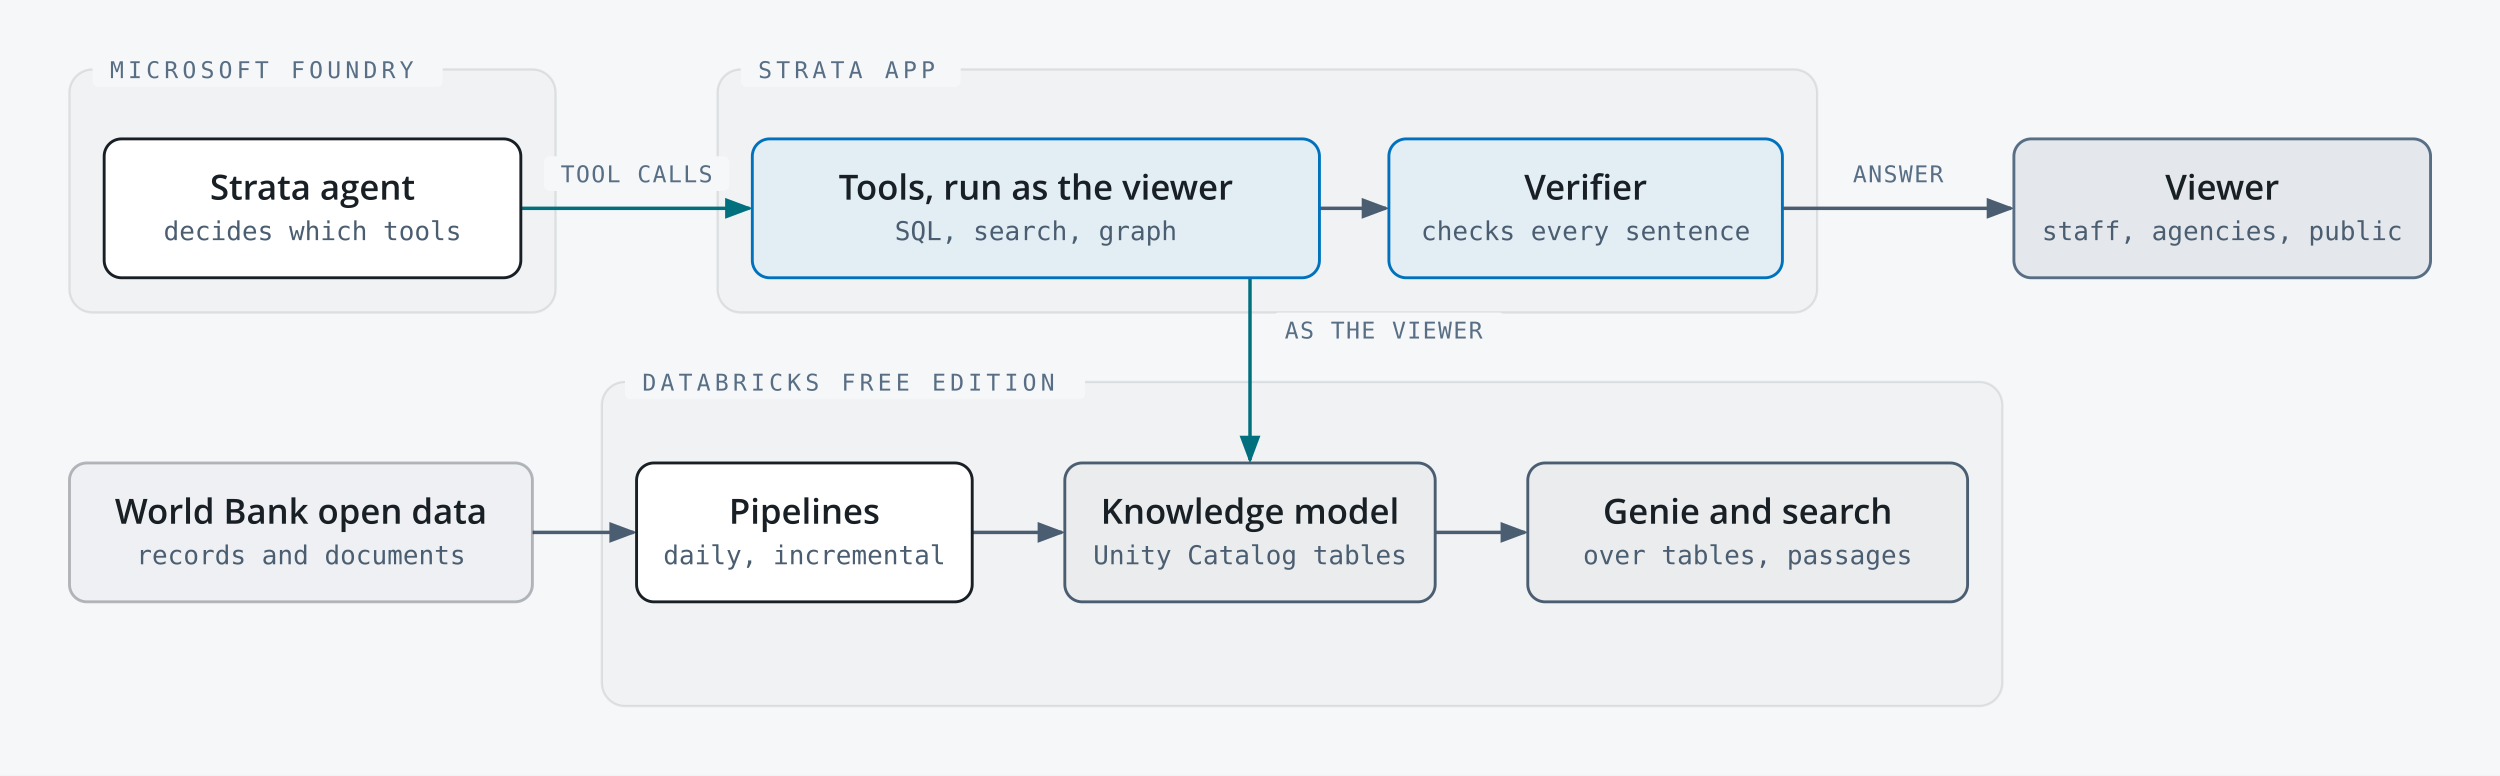
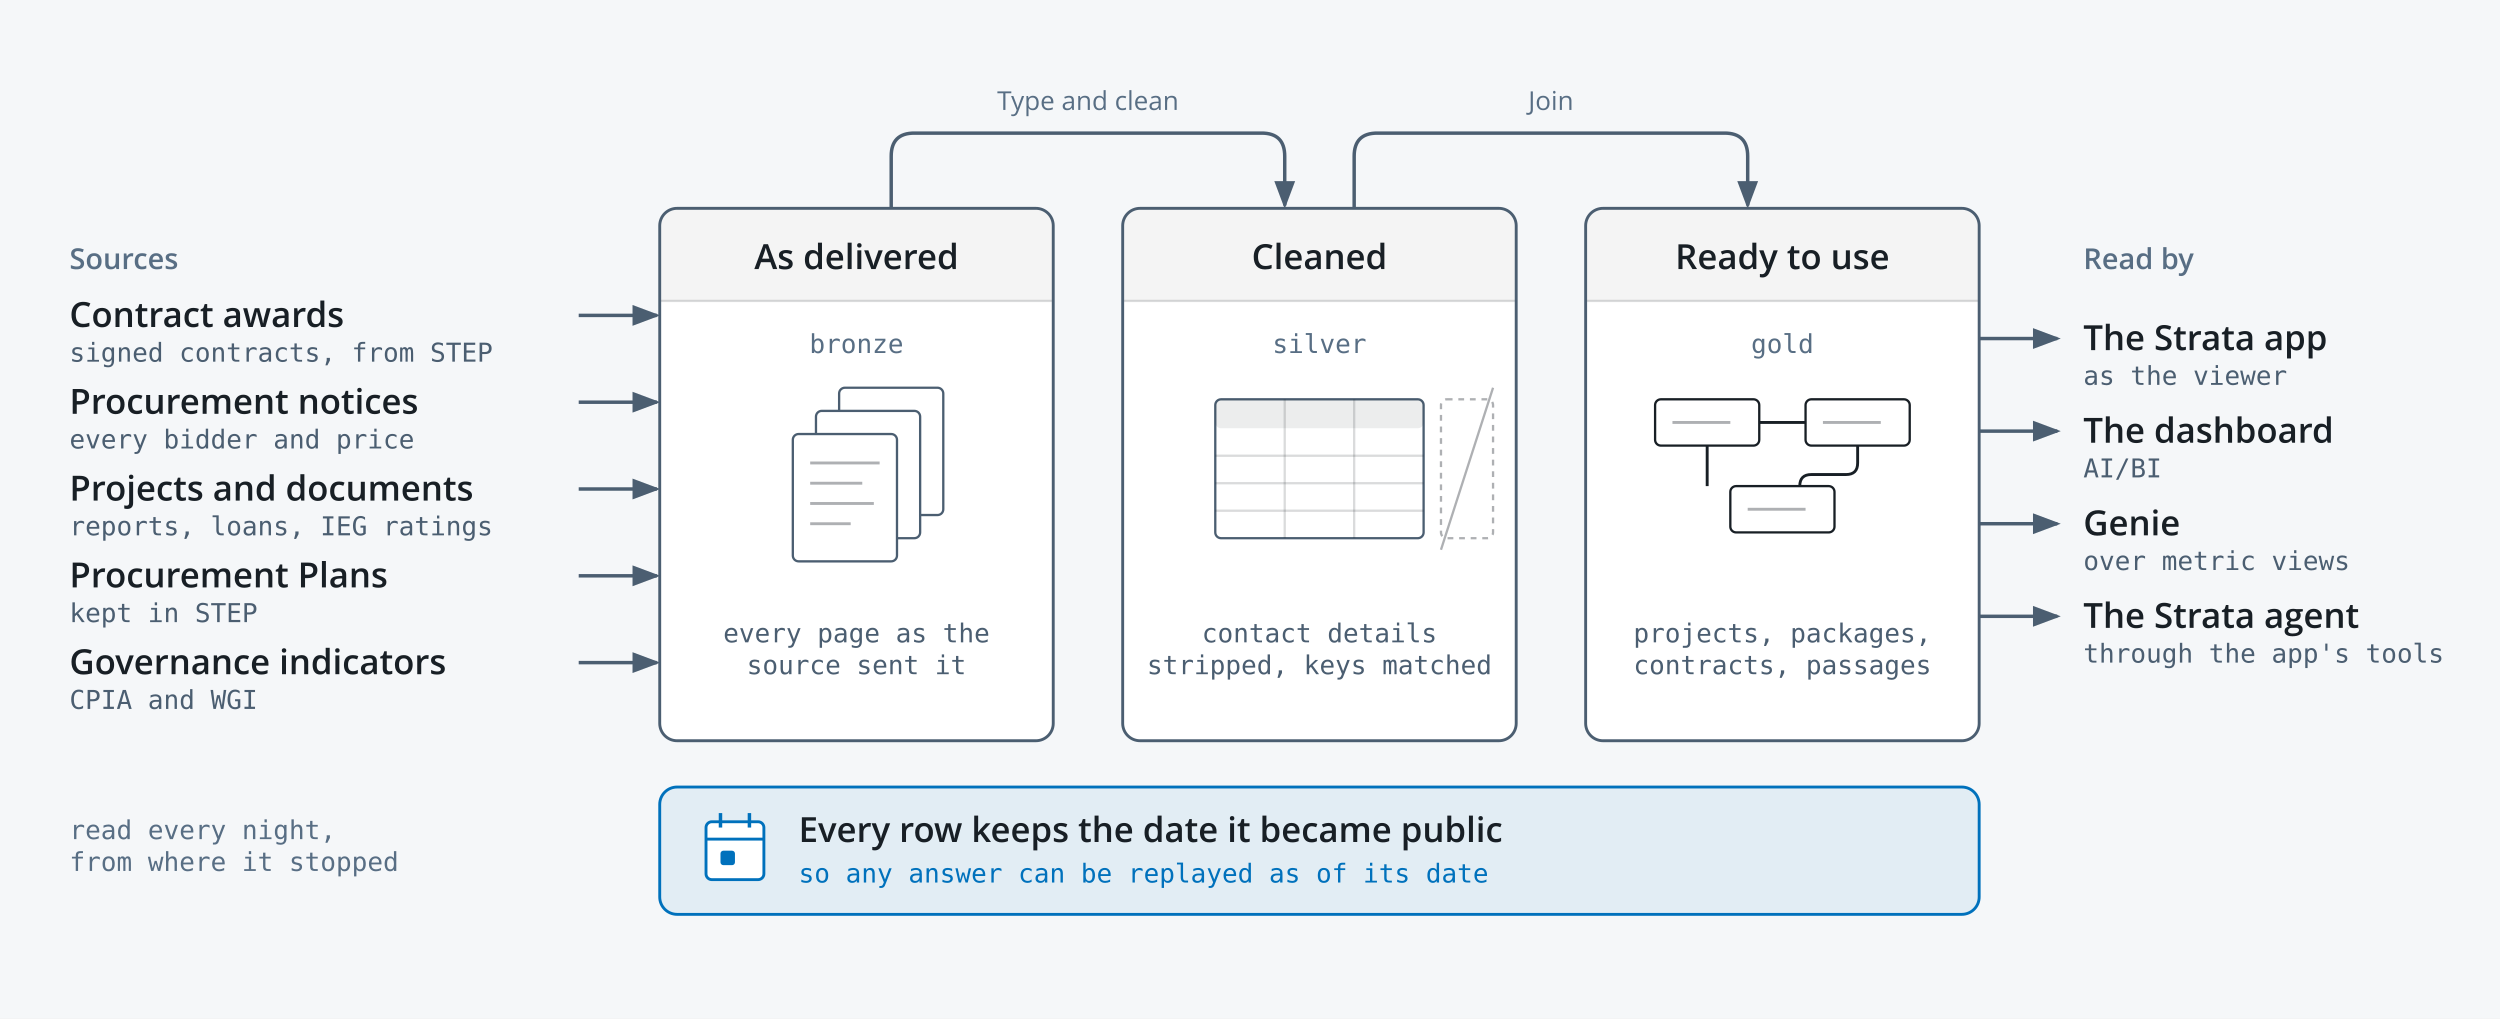
- <svg xmlns="http://www.w3.org/2000/svg" viewBox="0 0 864 268" role="img" aria-labelledby="pipeline-title pipeline-desc" id="pipeline-root">
+ <svg xmlns="http://www.w3.org/2000/svg" viewBox="0 0 864 352" role="img" aria-labelledby="pipeline-title pipeline-desc" data-motion-root="" data-motion-mode="none" data-step-count="6" id="pipeline-root">
  <defs>
    <style>#pipeline-root { font-family: 'Open Sans', system-ui, sans-serif; color: #181f25; }
      #pipeline-root .diagram-container { width: 100%; overflow-x: auto; }
      @media print {
#pipeline-root .diagram-container { overflow-x: visible; }
}</style>
    <marker id="pipeline-arrow" markerWidth="8" markerHeight="6" refX="7" refY="3" orient="auto">
      <polygon points="0 0, 8 3, 0 6" fill="#4b5e71" />
    </marker>
    <marker id="pipeline-arrow-accent" markerWidth="8" markerHeight="6" refX="7" refY="3" orient="auto">
      <polygon points="0 0, 8 3, 0 6" fill="#0071bc" />
    </marker>
    <marker id="pipeline-arrow-link" markerWidth="8" markerHeight="6" refX="7" refY="3" orient="auto">
      <polygon points="0 0, 8 3, 0 6" fill="#01707e" />
    </marker>
  </defs>
  <rect width="100%" height="100%" fill="#f5f7f9" />
-   <rect x="24" y="24" width="168" height="84" rx="8" fill="#181f25" stroke="#181f25" stroke-width="0.8" fill-opacity="0.02" stroke-opacity="0.10" />
-   <rect x="32" y="18" width="121" height="12" rx="2" fill="#f5f7f9" />
-   <text x="38" y="27" fill="#586e84" font-size="8" font-weight="500" font-family="'Roboto Mono', ui-monospace, monospace" letter-spacing="0.18em">MICROSOFT FOUNDRY</text>
-   <rect x="248" y="24" width="380" height="84" rx="8" fill="#181f25" stroke="#181f25" stroke-width="0.8" fill-opacity="0.02" stroke-opacity="0.10" />
-   <rect x="256" y="18" width="76" height="12" rx="2" fill="#f5f7f9" />
-   <text x="262" y="27" fill="#586e84" font-size="8" font-weight="500" font-family="'Roboto Mono', ui-monospace, monospace" letter-spacing="0.18em">STRATA APP</text>
-   <rect x="208" y="132" width="484" height="112" rx="8" fill="#181f25" stroke="#181f25" stroke-width="0.8" fill-opacity="0.02" stroke-opacity="0.10" />
-   <rect x="216" y="126" width="159" height="12" rx="2" fill="#f5f7f9" />
-   <text x="222" y="135" fill="#586e84" font-size="8" font-weight="500" font-family="'Roboto Mono', ui-monospace, monospace" letter-spacing="0.18em">DATABRICKS FREE EDITION</text>
-   <path d="M184,184 H219" fill="none" stroke="#4b5e71" stroke-width="1.2" marker-end="url(#pipeline-arrow)" />
-   <path d="M336,184 H367" fill="none" stroke="#4b5e71" stroke-width="1.2" marker-end="url(#pipeline-arrow)" />
-   <path d="M496,184 H527" fill="none" stroke="#4b5e71" stroke-width="1.2" marker-end="url(#pipeline-arrow)" />
-   <path d="M180,72 H259" fill="none" stroke="#01707e" stroke-width="1.2" marker-end="url(#pipeline-arrow-link)" />
-   <path d="M456,72 H479" fill="none" stroke="#4b5e71" stroke-width="1.2" marker-end="url(#pipeline-arrow)" />
-   <path d="M616,72 H695" fill="none" stroke="#4b5e71" stroke-width="1.2" marker-end="url(#pipeline-arrow)" />
-   <path d="M432,96 V159" fill="none" stroke="#01707e" stroke-width="1.2" marker-end="url(#pipeline-arrow-link)" />
-   <rect x="188" y="54" width="64" height="12" rx="2" fill="#f5f7f9" />
-   <text x="220" y="63" fill="#586e84" font-size="8" font-family="'Roboto Mono', ui-monospace, monospace" text-anchor="middle" letter-spacing="0.06em">TOOL CALLS</text>
-   <rect x="636" y="54" width="40" height="12" rx="2" fill="#f5f7f9" />
-   <text x="656" y="63" fill="#586e84" font-size="8" font-family="'Roboto Mono', ui-monospace, monospace" text-anchor="middle" letter-spacing="0.06em">ANSWER</text>
-   <rect x="440" y="108" width="80" height="12" rx="2" fill="#f5f7f9" />
-   <text x="444" y="117" fill="#586e84" font-size="8" font-family="'Roboto Mono', ui-monospace, monospace" letter-spacing="0.06em">AS THE VIEWER</text>
-   <rect x="36" y="48" width="144" height="48" rx="6" fill="#f5f7f9" />
-   <rect x="36" y="48" width="144" height="48" rx="6" fill="#ffffff" stroke="#181f25" stroke-width="1" />
-   <text x="108" y="69" fill="#181f25" font-size="12" font-weight="600" font-family="'Open Sans', system-ui, sans-serif" text-anchor="middle">Strata agent</text>
-   <text x="108" y="83" fill="#4b5e71" font-size="9" font-family="'Roboto Mono', ui-monospace, monospace" text-anchor="middle">decides which tools</text>
-   <rect x="260" y="48" width="196" height="48" rx="6" fill="#f5f7f9" />
-   <rect x="260" y="48" width="196" height="48" rx="6" fill="#0071bc" stroke="#0071bc" stroke-width="1" fill-opacity="0.08" />
-   <text x="358" y="69" fill="#181f25" font-size="12" font-weight="600" font-family="'Open Sans', system-ui, sans-serif" text-anchor="middle">Tools, run as the viewer</text>
-   <text x="358" y="83" fill="#4b5e71" font-size="9" font-family="'Roboto Mono', ui-monospace, monospace" text-anchor="middle">SQL, search, graph</text>
-   <rect x="480" y="48" width="136" height="48" rx="6" fill="#f5f7f9" />
-   <rect x="480" y="48" width="136" height="48" rx="6" fill="#0071bc" stroke="#0071bc" stroke-width="1" fill-opacity="0.08" />
-   <text x="548" y="69" fill="#181f25" font-size="12" font-weight="600" font-family="'Open Sans', system-ui, sans-serif" text-anchor="middle">Verifier</text>
-   <text x="548" y="83" fill="#4b5e71" font-size="9" font-family="'Roboto Mono', ui-monospace, monospace" text-anchor="middle">checks every sentence</text>
-   <rect x="696" y="48" width="144" height="48" rx="6" fill="#f5f7f9" />
-   <rect x="696" y="48" width="144" height="48" rx="6" fill="#4b5e71" stroke="#586e84" stroke-width="1" fill-opacity="0.10" />
-   <text x="768" y="69" fill="#181f25" font-size="12" font-weight="600" font-family="'Open Sans', system-ui, sans-serif" text-anchor="middle">Viewer</text>
-   <text x="768" y="83" fill="#4b5e71" font-size="9" font-family="'Roboto Mono', ui-monospace, monospace" text-anchor="middle">staff, agencies, public</text>
-   <rect x="24" y="160" width="160" height="48" rx="6" fill="#f5f7f9" />
-   <rect x="24" y="160" width="160" height="48" rx="6" fill="#181f25" stroke="#181f25" stroke-width="1" fill-opacity="0.03" stroke-opacity="0.30" />
-   <text x="104" y="181" fill="#181f25" font-size="12" font-weight="600" font-family="'Open Sans', system-ui, sans-serif" text-anchor="middle">World Bank open data</text>
-   <text x="104" y="195" fill="#4b5e71" font-size="9" font-family="'Roboto Mono', ui-monospace, monospace" text-anchor="middle">records and documents</text>
-   <rect x="220" y="160" width="116" height="48" rx="6" fill="#f5f7f9" />
-   <rect x="220" y="160" width="116" height="48" rx="6" fill="#ffffff" stroke="#181f25" stroke-width="1" />
-   <text x="278" y="181" fill="#181f25" font-size="12" font-weight="600" font-family="'Open Sans', system-ui, sans-serif" text-anchor="middle">Pipelines</text>
-   <text x="278" y="195" fill="#4b5e71" font-size="9" font-family="'Roboto Mono', ui-monospace, monospace" text-anchor="middle">daily, incremental</text>
-   <rect x="368" y="160" width="128" height="48" rx="6" fill="#f5f7f9" />
-   <rect x="368" y="160" width="128" height="48" rx="6" fill="#181f25" stroke="#4b5e71" stroke-width="1" fill-opacity="0.05" />
-   <text x="432" y="181" fill="#181f25" font-size="12" font-weight="600" font-family="'Open Sans', system-ui, sans-serif" text-anchor="middle">Knowledge model</text>
-   <text x="432" y="195" fill="#4b5e71" font-size="9" font-family="'Roboto Mono', ui-monospace, monospace" text-anchor="middle">Unity Catalog tables</text>
-   <rect x="528" y="160" width="152" height="48" rx="6" fill="#f5f7f9" />
-   <rect x="528" y="160" width="152" height="48" rx="6" fill="#181f25" stroke="#4b5e71" stroke-width="1" fill-opacity="0.05" />
-   <text x="604" y="181" fill="#181f25" font-size="12" font-weight="600" font-family="'Open Sans', system-ui, sans-serif" text-anchor="middle">Genie and search</text>
-   <text x="604" y="195" fill="#4b5e71" font-size="9" font-family="'Roboto Mono', ui-monospace, monospace" text-anchor="middle">over tables, passages</text>
+   <text x="24" y="93" fill="#586e84" font-size="10" font-weight="600" font-family="'Open Sans', system-ui, sans-serif" text-anchor="start">Sources</text>
+   <text x="720" y="93" fill="#586e84" font-size="10" font-weight="600" font-family="'Open Sans', system-ui, sans-serif" text-anchor="start">Read by</text>
+   <rect x="228" y="72" width="136" height="184" rx="6" fill="#ffffff" />
+   <path d="M 228 104 V 78 Q 228 72 234 72 H 358 Q 364 72 364 78 V 104 Z" fill="#181f25" fill-opacity="0.05" />
+   <line x1="228" y1="104" x2="364" y2="104" stroke="#181f25" stroke-width="0.8" stroke-opacity="0.16" />
+   <rect x="228" y="72" width="136" height="184" rx="6" fill="none" stroke="#4b5e71" stroke-width="1" />
+   <text x="296" y="93" fill="#181f25" font-size="12" font-weight="600" font-family="'Open Sans', system-ui, sans-serif" text-anchor="middle">As delivered</text>
+   <rect x="388" y="72" width="136" height="184" rx="6" fill="#ffffff" />
+   <path d="M 388 104 V 78 Q 388 72 394 72 H 518 Q 524 72 524 78 V 104 Z" fill="#181f25" fill-opacity="0.05" />
+   <line x1="388" y1="104" x2="524" y2="104" stroke="#181f25" stroke-width="0.8" stroke-opacity="0.16" />
+   <rect x="388" y="72" width="136" height="184" rx="6" fill="none" stroke="#4b5e71" stroke-width="1" />
+   <text x="456" y="93" fill="#181f25" font-size="12" font-weight="600" font-family="'Open Sans', system-ui, sans-serif" text-anchor="middle">Cleaned</text>
+   <rect x="548" y="72" width="136" height="184" rx="6" fill="#ffffff" />
+   <path d="M 548 104 V 78 Q 548 72 554 72 H 678 Q 684 72 684 78 V 104 Z" fill="#181f25" fill-opacity="0.05" />
+   <line x1="548" y1="104" x2="684" y2="104" stroke="#181f25" stroke-width="0.8" stroke-opacity="0.16" />
+   <rect x="548" y="72" width="136" height="184" rx="6" fill="none" stroke="#4b5e71" stroke-width="1" />
+   <text x="616" y="93" fill="#181f25" font-size="12" font-weight="600" font-family="'Open Sans', system-ui, sans-serif" text-anchor="middle">Ready to use</text>
+   <g data-motion-item="" data-step="1" aria-label="World Bank open data, read every night">
+     <text x="24" y="113" fill="#181f25" font-size="12" font-weight="600" font-family="'Open Sans', system-ui, sans-serif" text-anchor="start">Contract awards</text>
+     <text x="24" y="125" fill="#4b5e71" font-size="9" font-family="'Roboto Mono', ui-monospace, monospace" text-anchor="start">signed contracts, from STEP</text>
+     <line x1="200" y1="109" x2="227" y2="109" stroke="#4b5e71" stroke-width="1.2" marker-end="url(#pipeline-arrow)" />
+     <text x="24" y="143" fill="#181f25" font-size="12" font-weight="600" font-family="'Open Sans', system-ui, sans-serif" text-anchor="start">Procurement notices</text>
+     <text x="24" y="155" fill="#4b5e71" font-size="9" font-family="'Roboto Mono', ui-monospace, monospace" text-anchor="start">every bidder and price</text>
+     <line x1="200" y1="139" x2="227" y2="139" stroke="#4b5e71" stroke-width="1.2" marker-end="url(#pipeline-arrow)" />
+     <text x="24" y="173" fill="#181f25" font-size="12" font-weight="600" font-family="'Open Sans', system-ui, sans-serif" text-anchor="start">Projects and documents</text>
+     <text x="24" y="185" fill="#4b5e71" font-size="9" font-family="'Roboto Mono', ui-monospace, monospace" text-anchor="start">reports, loans, IEG ratings</text>
+     <line x1="200" y1="169" x2="227" y2="169" stroke="#4b5e71" stroke-width="1.2" marker-end="url(#pipeline-arrow)" />
+     <text x="24" y="203" fill="#181f25" font-size="12" font-weight="600" font-family="'Open Sans', system-ui, sans-serif" text-anchor="start">Procurement Plans</text>
+     <text x="24" y="215" fill="#4b5e71" font-size="9" font-family="'Roboto Mono', ui-monospace, monospace" text-anchor="start">kept in STEP</text>
+     <line x1="200" y1="199" x2="227" y2="199" stroke="#4b5e71" stroke-width="1.2" marker-end="url(#pipeline-arrow)" />
+     <text x="24" y="233" fill="#181f25" font-size="12" font-weight="600" font-family="'Open Sans', system-ui, sans-serif" text-anchor="start">Governance indicators</text>
+     <text x="24" y="245" fill="#4b5e71" font-size="9" font-family="'Roboto Mono', ui-monospace, monospace" text-anchor="start">CPIA and WGI</text>
+     <line x1="200" y1="229" x2="227" y2="229" stroke="#4b5e71" stroke-width="1.2" marker-end="url(#pipeline-arrow)" />
+     <text x="24" y="290" fill="#586e84" font-size="9" font-family="'Roboto Mono', ui-monospace, monospace" text-anchor="start">read every night,</text>
+     <text x="24" y="301" fill="#586e84" font-size="9" font-family="'Roboto Mono', ui-monospace, monospace" text-anchor="start">from where it stopped</text>
+   </g>
+   <g data-motion-item="" data-step="2" aria-label="Bronze">
+     <text x="296" y="122" fill="#586e84" font-size="9" font-family="'Roboto Mono', ui-monospace, monospace" text-anchor="middle">bronze</text>
+     <rect x="290" y="134" width="36" height="44" rx="2" fill="#ffffff" stroke="#4b5e71" stroke-width="0.8" />
+     <rect x="282" y="142" width="36" height="44" rx="2" fill="#ffffff" stroke="#4b5e71" stroke-width="0.8" />
+     <rect x="274" y="150" width="36" height="44" rx="2" fill="#ffffff" stroke="#4b5e71" stroke-width="0.8" />
+     <line x1="280" y1="160" x2="304" y2="160" stroke="#181f25" stroke-width="1" stroke-opacity="0.35" />
+     <line x1="280" y1="167" x2="298" y2="167" stroke="#181f25" stroke-width="1" stroke-opacity="0.35" />
+     <line x1="280" y1="174" x2="302" y2="174" stroke="#181f25" stroke-width="1" stroke-opacity="0.35" />
+     <line x1="280" y1="181" x2="294" y2="181" stroke="#181f25" stroke-width="1" stroke-opacity="0.35" />
+     <text x="296" y="222" fill="#4b5e71" font-size="9" font-family="'Roboto Mono', ui-monospace, monospace" text-anchor="middle">every page as the</text>
+     <text x="296" y="233" fill="#4b5e71" font-size="9" font-family="'Roboto Mono', ui-monospace, monospace" text-anchor="middle">source sent it</text>
+   </g>
+   <g data-motion-item="" data-step="3" aria-label="Silver">
+     <path d="M 308 72 V 54 Q 308 46 316 46 H 436 Q 444 46 444 54 V 71" fill="none" stroke="#4b5e71" stroke-width="1.2" marker-end="url(#pipeline-arrow)" />
+     <rect x="332" y="29" width="88" height="13" rx="2" fill="#f5f7f9" />
+     <text x="376" y="38" fill="#586e84" font-size="9" font-family="'Open Sans', system-ui, sans-serif" text-anchor="middle">Type and clean</text>
+     <text x="456" y="122" fill="#586e84" font-size="9" font-family="'Roboto Mono', ui-monospace, monospace" text-anchor="middle">silver</text>
+     <rect x="420" y="138" width="72" height="48" rx="2" fill="#ffffff" stroke="#4b5e71" stroke-width="0.8" />
+     <rect x="420.0" y="138" width="72" height="10" rx="2" fill="#181f25" fill-opacity="0.08" />
+     <line x1="420" y1="157.5" x2="492" y2="157.5" stroke="#181f25" stroke-width="0.8" stroke-opacity="0.16" />
+     <line x1="420" y1="167" x2="492" y2="167" stroke="#181f25" stroke-width="0.8" stroke-opacity="0.16" />
+     <line x1="420" y1="176.5" x2="492" y2="176.5" stroke="#181f25" stroke-width="0.8" stroke-opacity="0.16" />
+     <line x1="444" y1="138" x2="444" y2="186" stroke="#181f25" stroke-width="0.8" stroke-opacity="0.16" />
+     <line x1="468" y1="138" x2="468" y2="186" stroke="#181f25" stroke-width="0.8" stroke-opacity="0.16" />
+     <rect x="498" y="138" width="18" height="48" rx="2" fill="none" stroke="#181f25" stroke-width="0.8" stroke-dasharray="2,2" stroke-opacity="0.35" />
+     <line x1="498" y1="190" x2="516" y2="134" stroke="#181f25" stroke-width="0.8" stroke-opacity="0.35" />
+     <text x="456" y="222" fill="#4b5e71" font-size="9" font-family="'Roboto Mono', ui-monospace, monospace" text-anchor="middle">contact details</text>
+     <text x="456" y="233" fill="#4b5e71" font-size="9" font-family="'Roboto Mono', ui-monospace, monospace" text-anchor="middle">stripped, keys matched</text>
+   </g>
+   <g data-motion-item="" data-step="4" aria-label="Gold, the knowledge model">
+     <path d="M 468 72 V 54 Q 468 46 476 46 H 596 Q 604 46 604 54 V 71" fill="none" stroke="#4b5e71" stroke-width="1.2" marker-end="url(#pipeline-arrow)" />
+     <rect x="520" y="29" width="32" height="13" rx="2" fill="#f5f7f9" />
+     <text x="536" y="38" fill="#586e84" font-size="9" font-family="'Open Sans', system-ui, sans-serif" text-anchor="middle">Join</text>
+     <text x="616" y="122" fill="#586e84" font-size="9" font-family="'Roboto Mono', ui-monospace, monospace" text-anchor="middle">gold</text>
+     <path d="M 608.0 146 H 624.0" fill="none" stroke="#181f25" stroke-width="1" />
+     <path d="M 590.0 154 V 168" fill="none" stroke="#181f25" stroke-width="1" />
+     <path d="M 642.0 154 V 160 Q 642.0 164 638.0 164 H 626.0 Q 622.0 164 622.0 168" fill="none" stroke="#181f25" stroke-width="1" />
+     <rect x="572" y="138" width="36" height="16" rx="2" fill="#ffffff" stroke="#181f25" stroke-width="0.8" />
+     <line x1="578" y1="146" x2="598" y2="146" stroke="#181f25" stroke-width="1" stroke-opacity="0.35" />
+     <rect x="624" y="138" width="36" height="16" rx="2" fill="#ffffff" stroke="#181f25" stroke-width="0.8" />
+     <line x1="630" y1="146" x2="650" y2="146" stroke="#181f25" stroke-width="1" stroke-opacity="0.35" />
+     <rect x="598" y="168" width="36" height="16" rx="2" fill="#ffffff" stroke="#181f25" stroke-width="0.8" />
+     <line x1="604" y1="176" x2="624" y2="176" stroke="#181f25" stroke-width="1" stroke-opacity="0.35" />
+     <text x="616" y="222" fill="#4b5e71" font-size="9" font-family="'Roboto Mono', ui-monospace, monospace" text-anchor="middle">projects, packages,</text>
+     <text x="616" y="233" fill="#4b5e71" font-size="9" font-family="'Roboto Mono', ui-monospace, monospace" text-anchor="middle">contracts, passages</text>
+   </g>
+   <g data-motion-item="" data-step="5" aria-label="What reads gold">
+     <line x1="684" y1="117" x2="711" y2="117" stroke="#4b5e71" stroke-width="1.2" marker-end="url(#pipeline-arrow)" />
+     <text x="720" y="121" fill="#181f25" font-size="12" font-weight="600" font-family="'Open Sans', system-ui, sans-serif" text-anchor="start">The Strata app</text>
+     <text x="720" y="133" fill="#4b5e71" font-size="9" font-family="'Roboto Mono', ui-monospace, monospace" text-anchor="start">as the viewer</text>
+     <line x1="684" y1="149" x2="711" y2="149" stroke="#4b5e71" stroke-width="1.2" marker-end="url(#pipeline-arrow)" />
+     <text x="720" y="153" fill="#181f25" font-size="12" font-weight="600" font-family="'Open Sans', system-ui, sans-serif" text-anchor="start">The dashboard</text>
+     <text x="720" y="165" fill="#4b5e71" font-size="9" font-family="'Roboto Mono', ui-monospace, monospace" text-anchor="start">AI/BI</text>
+     <line x1="684" y1="181" x2="711" y2="181" stroke="#4b5e71" stroke-width="1.2" marker-end="url(#pipeline-arrow)" />
+     <text x="720" y="185" fill="#181f25" font-size="12" font-weight="600" font-family="'Open Sans', system-ui, sans-serif" text-anchor="start">Genie</text>
+     <text x="720" y="197" fill="#4b5e71" font-size="9" font-family="'Roboto Mono', ui-monospace, monospace" text-anchor="start">over metric views</text>
+     <line x1="684" y1="213" x2="711" y2="213" stroke="#4b5e71" stroke-width="1.2" marker-end="url(#pipeline-arrow)" />
+     <text x="720" y="217" fill="#181f25" font-size="12" font-weight="600" font-family="'Open Sans', system-ui, sans-serif" text-anchor="start">The Strata agent</text>
+     <text x="720" y="229" fill="#4b5e71" font-size="9" font-family="'Roboto Mono', ui-monospace, monospace" text-anchor="start">through the app's tools</text>
+   </g>
+   <g data-motion-item="" data-step="6" aria-label="Every row keeps the date it became public">
+     <rect x="228" y="272" width="456" height="44" rx="6" fill="#f5f7f9" />
+     <rect x="228" y="272" width="456" height="44" rx="6" fill="#0071bc" stroke="#0071bc" stroke-width="1" fill-opacity="0.08" />
+     <rect x="244" y="284" width="20" height="20" rx="2" fill="#ffffff" stroke="#0071bc" stroke-width="1" />
+     <line x1="244" y1="290" x2="264" y2="290" stroke="#0071bc" stroke-width="1" />
+     <line x1="249" y1="281" x2="249" y2="286" stroke="#0071bc" stroke-width="1.2" />
+     <line x1="259" y1="281" x2="259" y2="286" stroke="#0071bc" stroke-width="1.2" />
+     <rect x="249" y="294" width="5" height="5" rx="1" fill="#0071bc" />
+     <text x="276" y="291" fill="#181f25" font-size="12" font-weight="600" font-family="'Open Sans', system-ui, sans-serif" text-anchor="start">Every row keeps the date it became public</text>
+     <text x="276" y="305" fill="#0071bc" font-size="9" font-family="'Roboto Mono', ui-monospace, monospace" text-anchor="start">so any answer can be replayed as of its date</text>
+   </g>
</svg>
